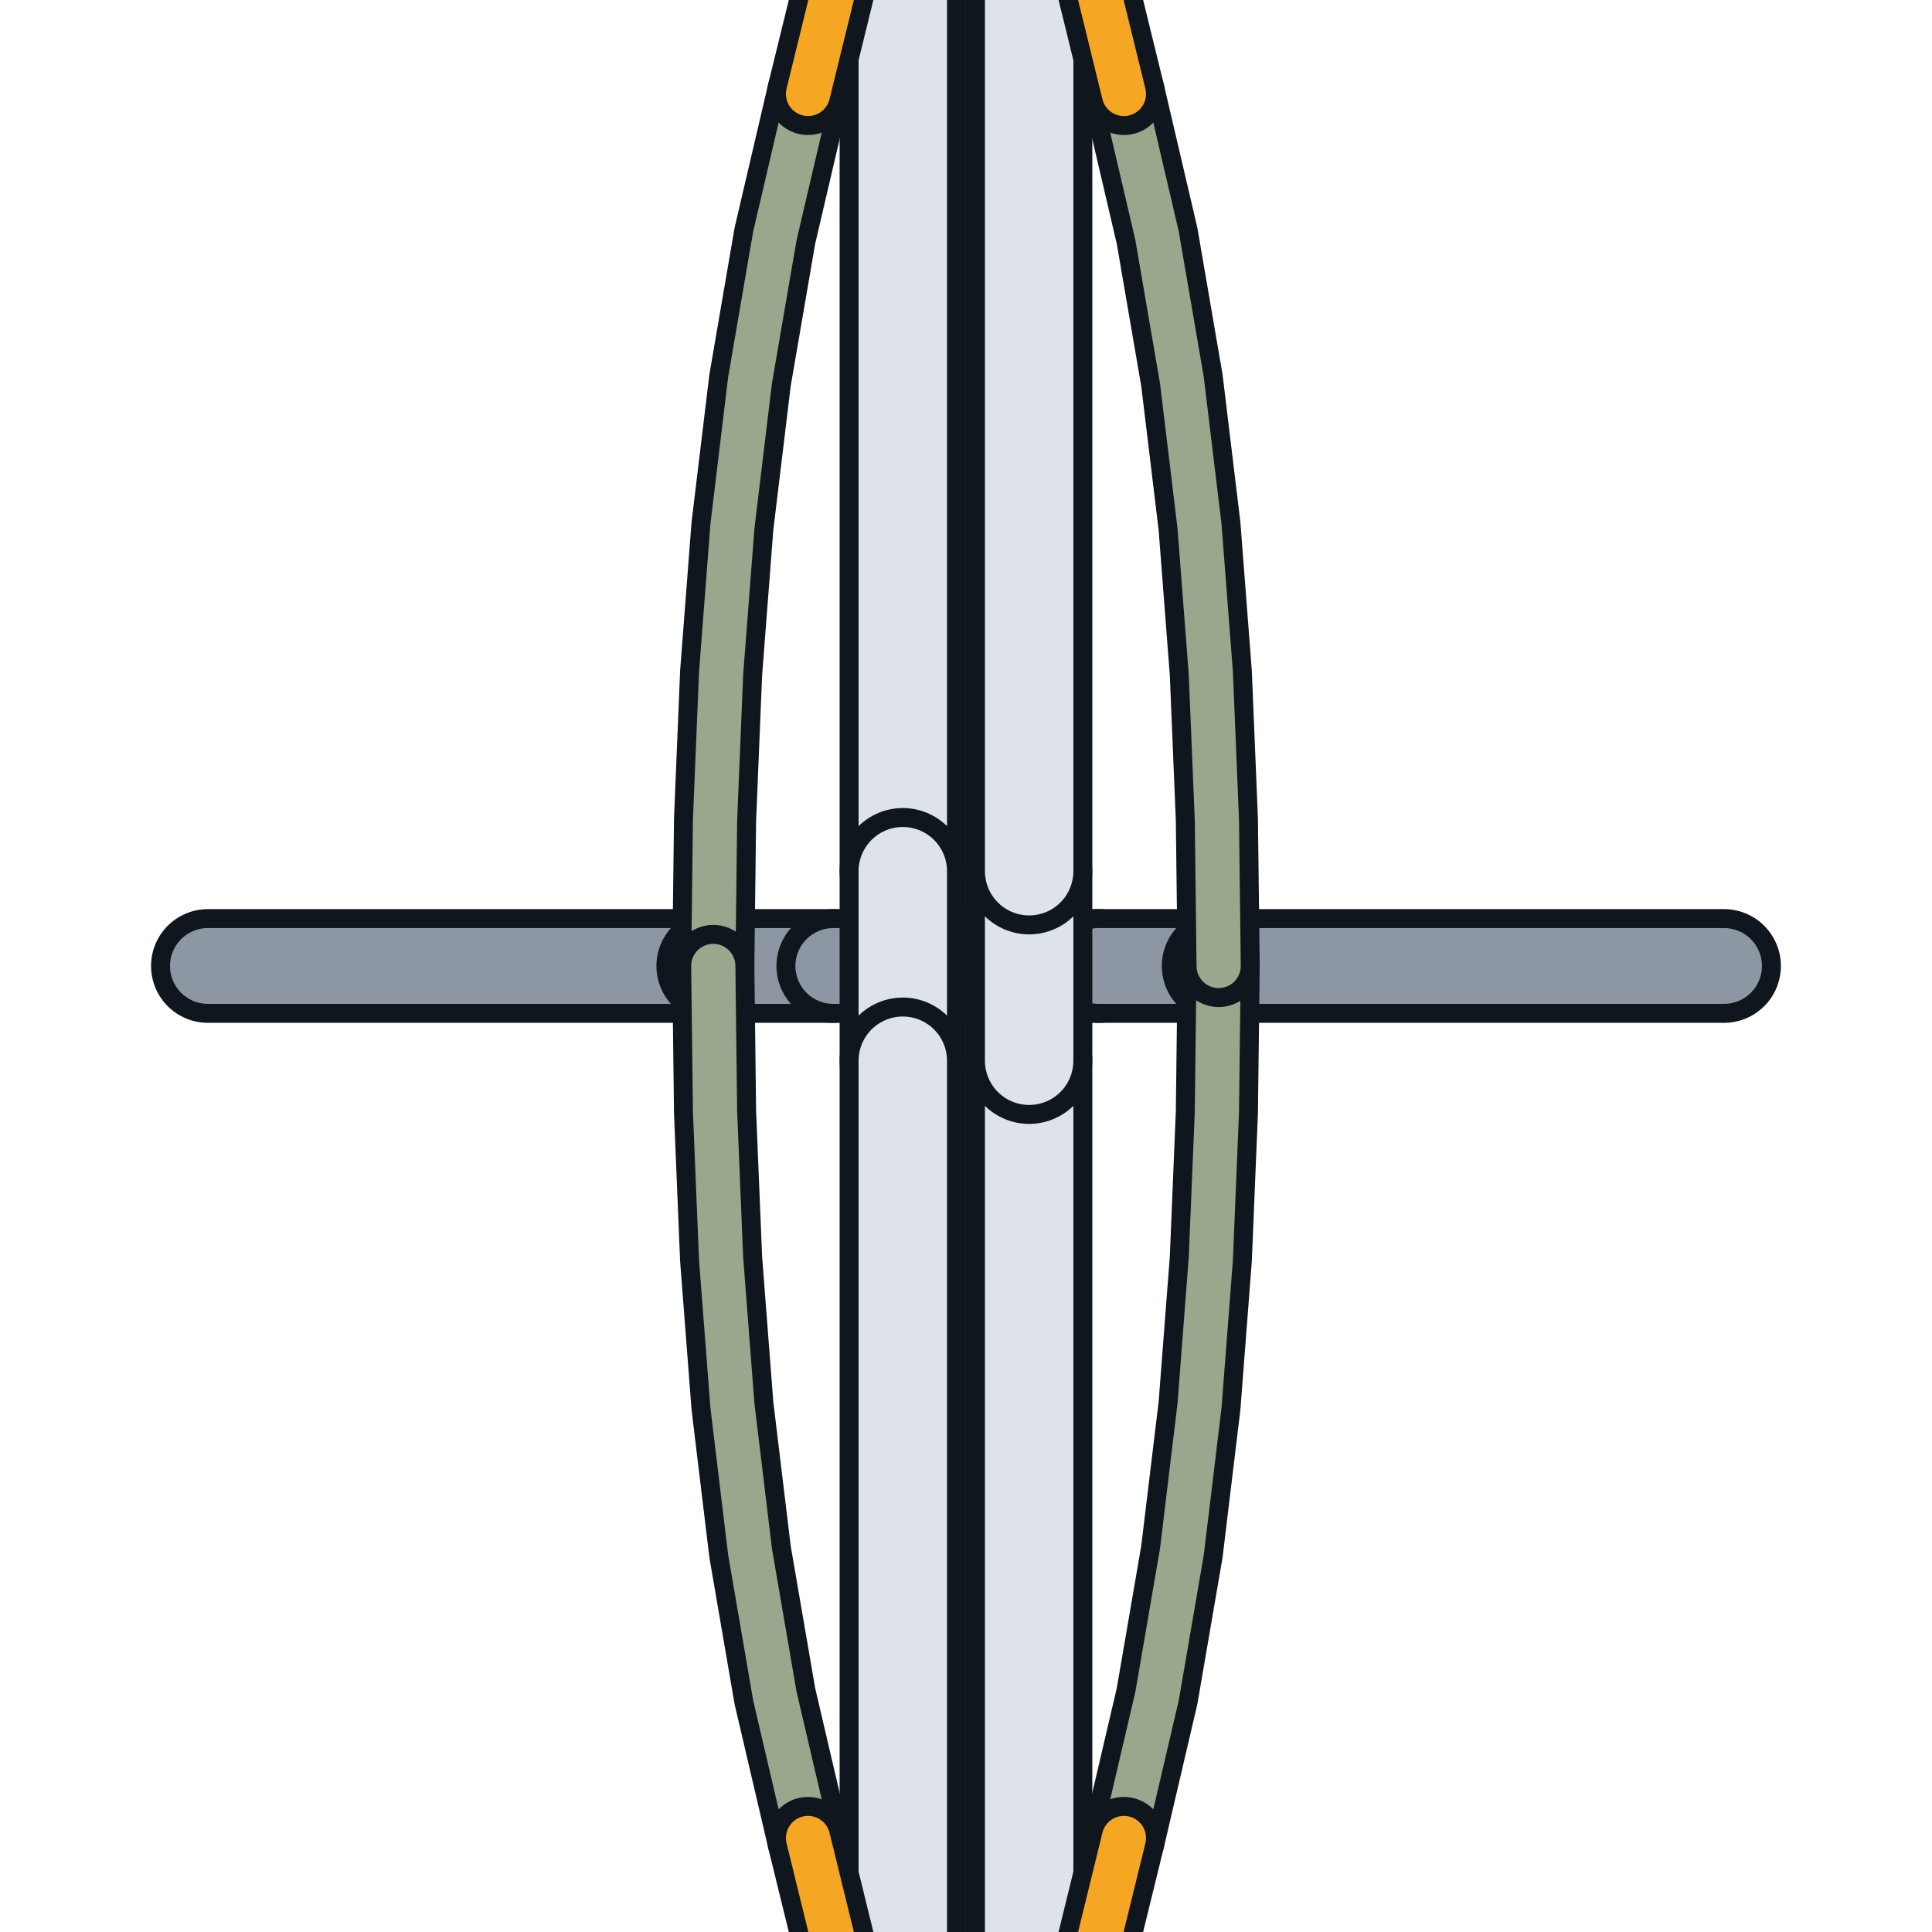
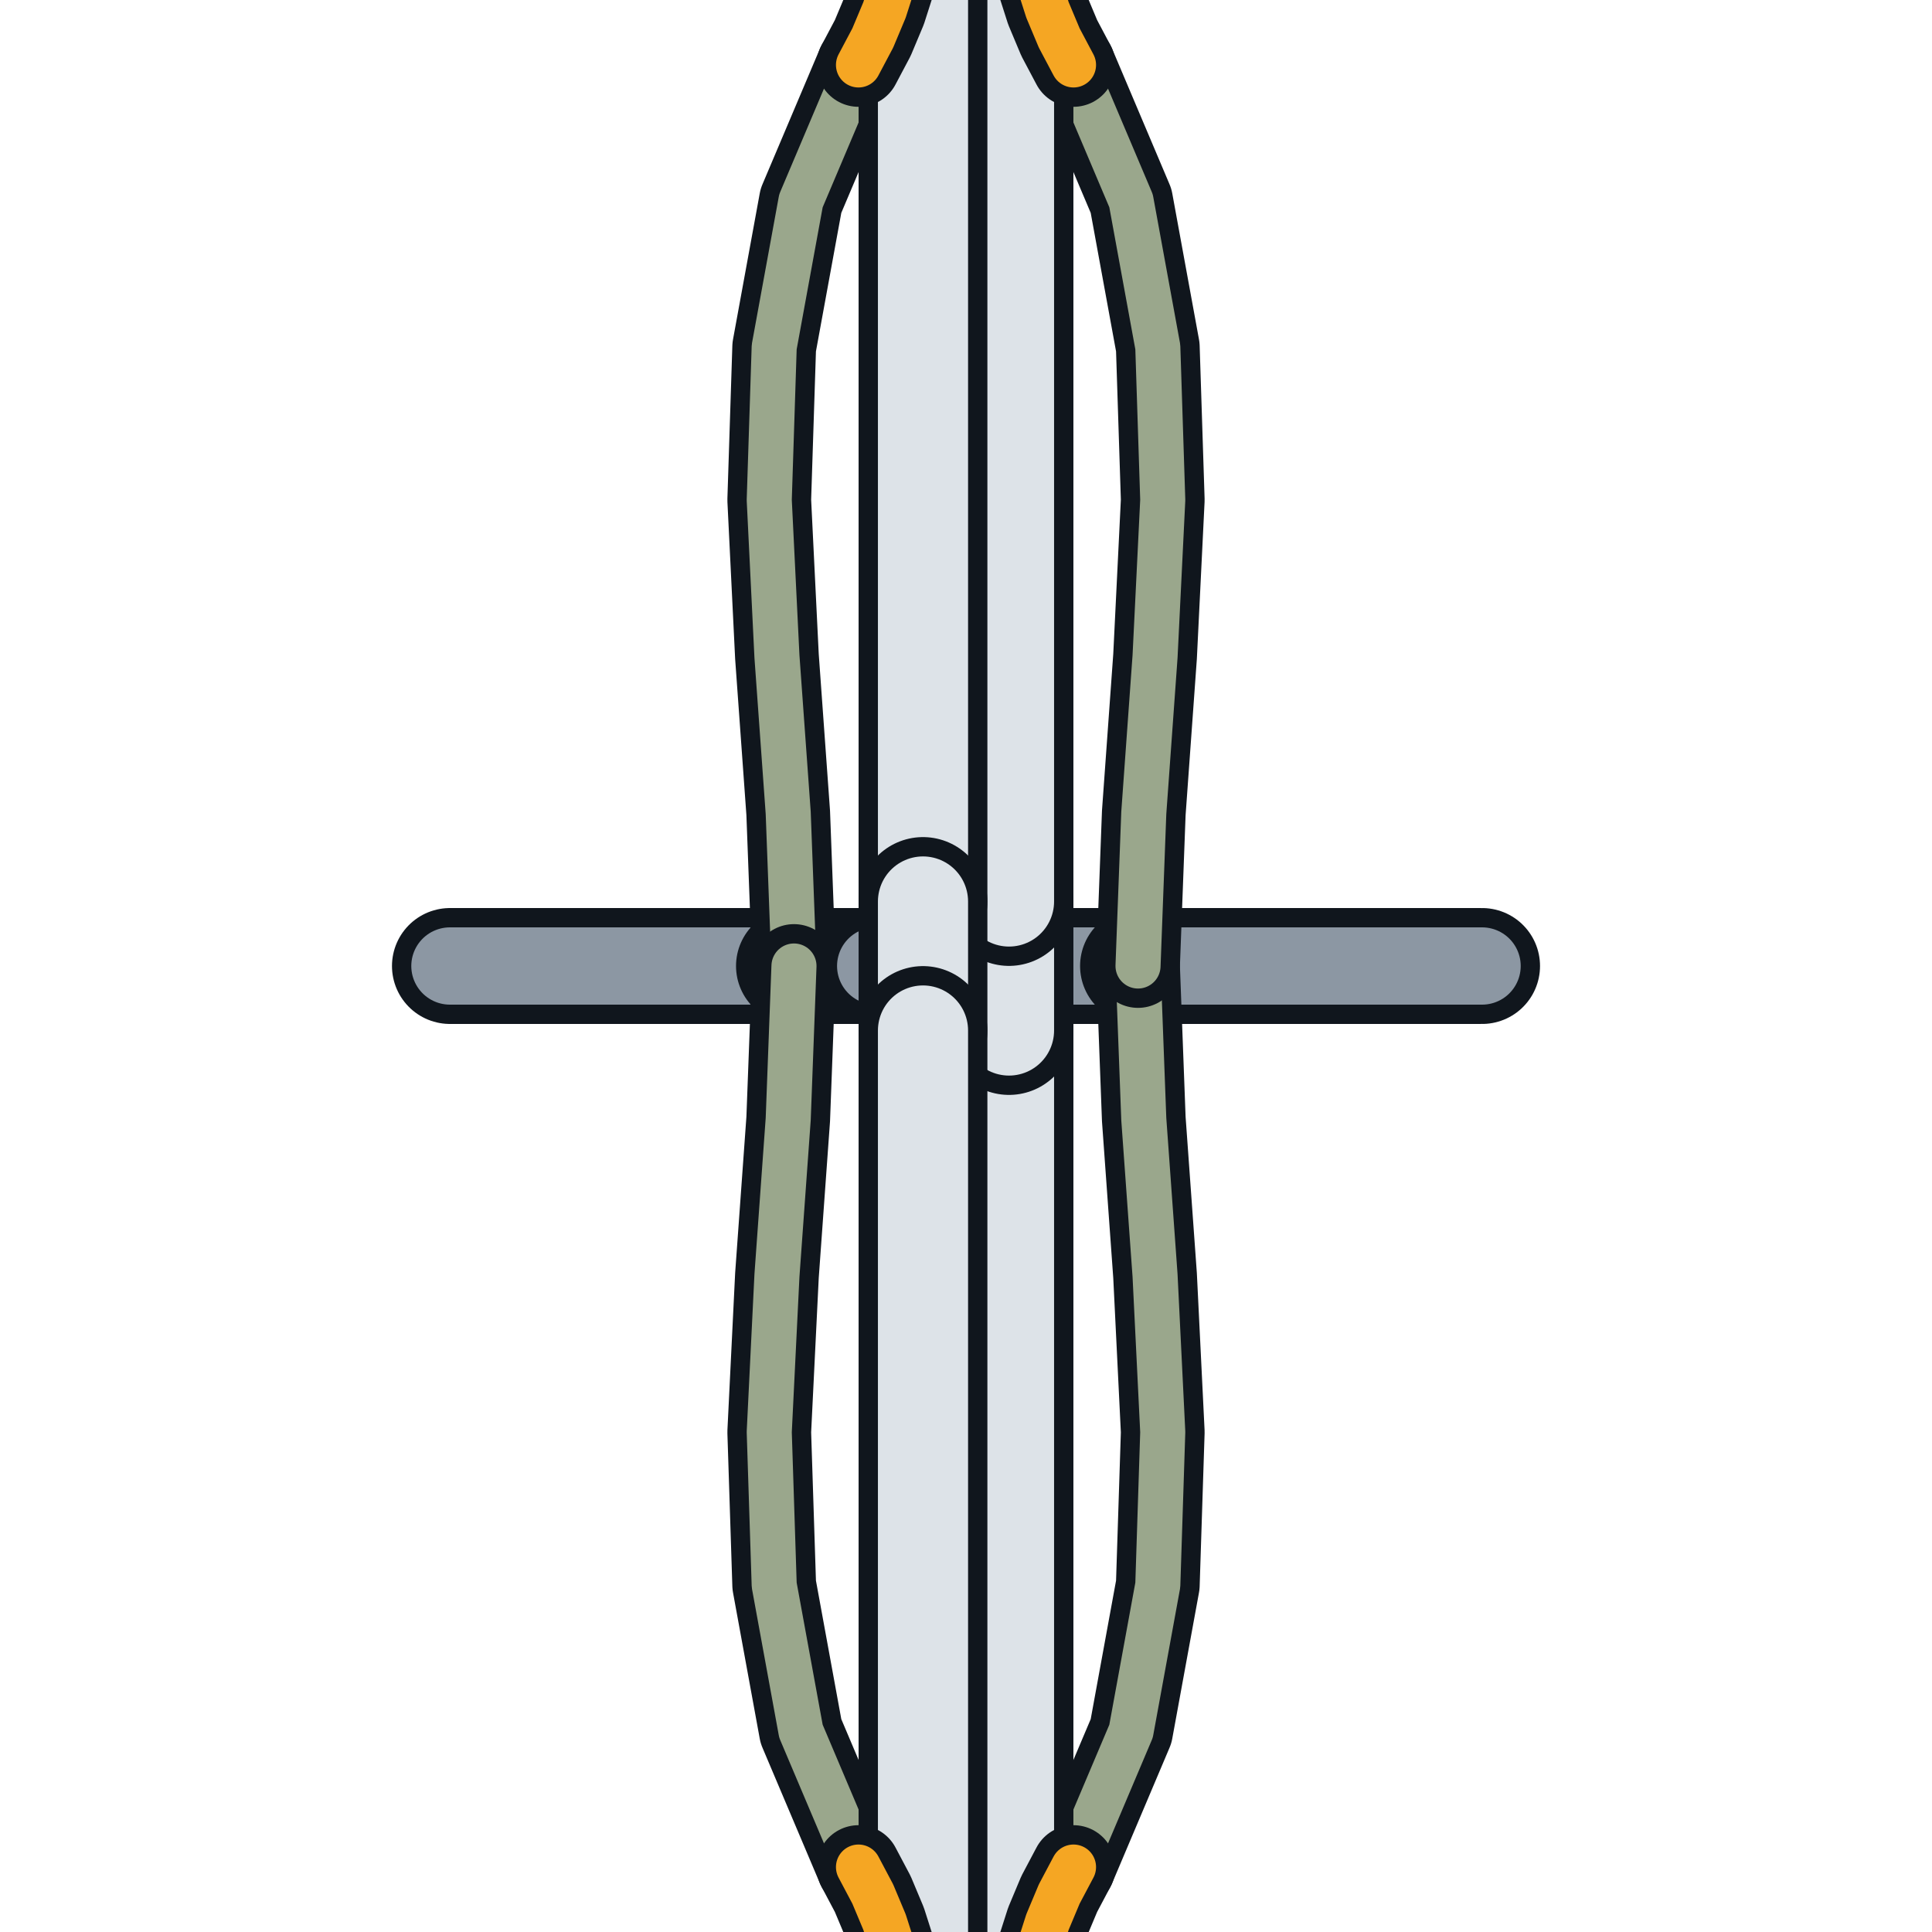
- <svg xmlns="http://www.w3.org/2000/svg" viewBox="-152.91 -152.91 305.83 305.83">
-   <path d="M-120,-0L-106.67,-0L-93.33,-0L-80,-0L-66.67,-0L-53.33,-0L-40,-0" stroke="#10161d" stroke-width="18" fill="none" stroke-linecap="round" stroke-linejoin="round" />
-   <path d="M-120,-0L-106.67,-0L-93.33,-0L-80,-0L-66.67,-0L-53.33,-0L-40,-0" stroke="#8C97A3" stroke-width="12" fill="none" stroke-linecap="round" stroke-linejoin="round" />
-   <path d="M-40,-0L-36.83,-0L-33.67,-0L-30.5,-0L-27.33,-0L-24.17,-0L-21,-0" stroke="#10161d" stroke-width="18" fill="none" stroke-linecap="round" stroke-linejoin="round" />
-   <path d="M-40,-0L-36.83,-0L-33.67,-0L-30.5,-0L-27.33,-0L-24.17,-0L-21,-0" stroke="#8C97A3" stroke-width="12" fill="none" stroke-linecap="round" stroke-linejoin="round" />
-   <path d="M-21,-0L-14,-0L-7,-0L0,-0L7,0L14,0L21,0" stroke="#10161d" stroke-width="18" fill="none" stroke-linecap="round" stroke-linejoin="round" />
-   <path d="M-21,-0L-14,-0L-7,-0L0,-0L7,0L14,0L21,0" stroke="#8C97A3" stroke-width="12" fill="none" stroke-linecap="round" stroke-linejoin="round" />
-   <path d="M21,0L24.17,0L27.33,0L30.5,0L33.67,0L36.83,0L40,0" stroke="#10161d" stroke-width="18" fill="none" stroke-linecap="round" stroke-linejoin="round" />
-   <path d="M21,0L24.17,0L27.33,0L30.5,0L33.67,0L36.83,0L40,0" stroke="#8C97A3" stroke-width="12" fill="none" stroke-linecap="round" stroke-linejoin="round" />
-   <path d="M40,0L53.33,0L66.67,0L80,0L93.33,0L106.67,0L120,0" stroke="#10161d" stroke-width="18" fill="none" stroke-linecap="round" stroke-linejoin="round" />
-   <path d="M40,0L53.33,0L66.67,0L80,0L93.33,0L106.67,0L120,0" stroke="#8C97A3" stroke-width="12" fill="none" stroke-linecap="round" stroke-linejoin="round" />
-   <path d="M25,138.04L30.25,115.58L34.18,92.72L36.97,69.61L38.76,46.36L39.72,23.12L40,0" stroke="#10161d" stroke-width="13" fill="none" stroke-linecap="round" stroke-linejoin="round" />
-   <path d="M25,138.04L30.25,115.58L34.18,92.72L36.97,69.61L38.76,46.36L39.72,23.12L40,0" stroke="#9AA78C" stroke-width="7" fill="none" stroke-linecap="round" stroke-linejoin="round" />
-   <path d="M40,0L39.72,-23.12L38.76,-46.36L36.97,-69.61L34.18,-92.72L30.25,-115.58L25,-138.04" stroke="#10161d" stroke-width="13" fill="none" stroke-linecap="round" stroke-linejoin="round" />
-   <path d="M40,0L39.72,-23.12L38.76,-46.36L36.97,-69.61L34.18,-92.72L30.25,-115.58L25,-138.04" stroke="#9AA78C" stroke-width="7" fill="none" stroke-linecap="round" stroke-linejoin="round" />
-   <path d="M-25,-138.04L-30.25,-115.58L-34.18,-92.72L-36.97,-69.61L-38.76,-46.36L-39.72,-23.12L-40,-0" stroke="#10161d" stroke-width="13" fill="none" stroke-linecap="round" stroke-linejoin="round" />
-   <path d="M-25,-138.04L-30.25,-115.58L-34.18,-92.72L-36.97,-69.61L-38.76,-46.36L-39.72,-23.12L-40,-0" stroke="#9AA78C" stroke-width="7" fill="none" stroke-linecap="round" stroke-linejoin="round" />
-   <path d="M-40,-0L-39.72,23.12L-38.76,46.36L-36.97,69.61L-34.18,92.72L-30.25,115.58L-25,138.04" stroke="#10161d" stroke-width="13" fill="none" stroke-linecap="round" stroke-linejoin="round" />
-   <path d="M-40,-0L-39.72,23.12L-38.76,46.36L-36.97,69.61L-34.18,92.72L-30.25,115.58L-25,138.04" stroke="#9AA78C" stroke-width="7" fill="none" stroke-linecap="round" stroke-linejoin="round" />
-   <path d="M10,330L10,316.67L10,303.33L10,290L10,276.67L10,263.33L10,250" stroke="#10161d" stroke-width="20" fill="none" stroke-linecap="round" stroke-linejoin="round" />
-   <path d="M10,330L10,316.67L10,303.33L10,290L10,276.67L10,263.33L10,250" stroke="#DDE3E8" stroke-width="14" fill="none" stroke-linecap="round" stroke-linejoin="round" />
-   <path d="M10,250L10,210.83L10,171.67L10,132.5L10,93.33L10,54.17L10,15" stroke="#10161d" stroke-width="20" fill="none" stroke-linecap="round" stroke-linejoin="round" />
-   <path d="M10,250L10,210.83L10,171.67L10,132.5L10,93.33L10,54.17L10,15" stroke="#DDE3E8" stroke-width="14" fill="none" stroke-linecap="round" stroke-linejoin="round" />
-   <path d="M10,15L10,10L10,5L10,-0L10,-5L10,-10L10,-15" stroke="#10161d" stroke-width="20" fill="none" stroke-linecap="round" stroke-linejoin="round" />
-   <path d="M10,15L10,10L10,5L10,-0L10,-5L10,-10L10,-15" stroke="#DDE3E8" stroke-width="14" fill="none" stroke-linecap="round" stroke-linejoin="round" />
-   <path d="M10,-15L10,-54.17L10,-93.33L10,-132.5L10,-171.67L10,-210.83L10,-250" stroke="#10161d" stroke-width="20" fill="none" stroke-linecap="round" stroke-linejoin="round" />
-   <path d="M10,-15L10,-54.17L10,-93.33L10,-132.5L10,-171.67L10,-210.83L10,-250" stroke="#DDE3E8" stroke-width="14" fill="none" stroke-linecap="round" stroke-linejoin="round" />
-   <path d="M10,-250L10,-263.33L10,-276.67L10,-290L10,-303.33L10,-316.67L10,-330" stroke="#10161d" stroke-width="20" fill="none" stroke-linecap="round" stroke-linejoin="round" />
-   <path d="M10,-250L10,-263.33L10,-276.67L10,-290L10,-303.33L10,-316.67L10,-330" stroke="#DDE3E8" stroke-width="14" fill="none" stroke-linecap="round" stroke-linejoin="round" />
-   <path d="M-10,-330L-10,-316.67L-10,-303.33L-10,-290L-10,-276.67L-10,-263.33L-10,-250" stroke="#10161d" stroke-width="20" fill="none" stroke-linecap="round" stroke-linejoin="round" />
-   <path d="M-10,-330L-10,-316.67L-10,-303.33L-10,-290L-10,-276.67L-10,-263.33L-10,-250" stroke="#DDE3E8" stroke-width="14" fill="none" stroke-linecap="round" stroke-linejoin="round" />
-   <path d="M-10,-250L-10,-210.83L-10,-171.67L-10,-132.5L-10,-93.33L-10,-54.17L-10,-15" stroke="#10161d" stroke-width="20" fill="none" stroke-linecap="round" stroke-linejoin="round" />
-   <path d="M-10,-250L-10,-210.83L-10,-171.67L-10,-132.5L-10,-93.33L-10,-54.17L-10,-15" stroke="#DDE3E8" stroke-width="14" fill="none" stroke-linecap="round" stroke-linejoin="round" />
-   <path d="M-10,-15L-10,-10L-10,-5L-10,-0L-10,5L-10,10L-10,15" stroke="#10161d" stroke-width="20" fill="none" stroke-linecap="round" stroke-linejoin="round" />
-   <path d="M-10,-15L-10,-10L-10,-5L-10,-0L-10,5L-10,10L-10,15" stroke="#DDE3E8" stroke-width="14" fill="none" stroke-linecap="round" stroke-linejoin="round" />
-   <path d="M-10,15L-10,54.17L-10,93.33L-10,132.5L-10,171.67L-10,210.83L-10,250" stroke="#10161d" stroke-width="20" fill="none" stroke-linecap="round" stroke-linejoin="round" />
-   <path d="M-10,15L-10,54.17L-10,93.33L-10,132.5L-10,171.67L-10,210.83L-10,250" stroke="#DDE3E8" stroke-width="14" fill="none" stroke-linecap="round" stroke-linejoin="round" />
-   <path d="M-10,250L-10,263.33L-10,276.67L-10,290L-10,303.33L-10,316.67L-10,330" stroke="#10161d" stroke-width="20" fill="none" stroke-linecap="round" stroke-linejoin="round" />
-   <path d="M-10,250L-10,263.33L-10,276.67L-10,290L-10,303.33L-10,316.67L-10,330" stroke="#DDE3E8" stroke-width="14" fill="none" stroke-linecap="round" stroke-linejoin="round" />
-   <path d="M10,250L10.44,231.25L11.74,212.4L13.88,193.54L16.82,174.79L20.53,156.26L25,138.04" stroke="#10161d" stroke-width="13" fill="none" stroke-linecap="round" stroke-linejoin="round" />
-   <path d="M10,250L10.44,231.25L11.74,212.4L13.88,193.54L16.82,174.79L20.53,156.26L25,138.04" stroke="#F5A623" stroke-width="7" fill="none" stroke-linecap="round" stroke-linejoin="round" />
-   <path d="M25,-138.04L20.53,-156.26L16.82,-174.79L13.88,-193.54L11.74,-212.4L10.44,-231.25L10,-250" stroke="#10161d" stroke-width="13" fill="none" stroke-linecap="round" stroke-linejoin="round" />
-   <path d="M25,-138.04L20.53,-156.26L16.82,-174.79L13.88,-193.54L11.74,-212.4L10.44,-231.25L10,-250" stroke="#F5A623" stroke-width="7" fill="none" stroke-linecap="round" stroke-linejoin="round" />
-   <path d="M-10,-250L-10.44,-231.25L-11.74,-212.4L-13.88,-193.54L-16.82,-174.79L-20.53,-156.26L-25,-138.04" stroke="#10161d" stroke-width="13" fill="none" stroke-linecap="round" stroke-linejoin="round" />
-   <path d="M-10,-250L-10.44,-231.25L-11.74,-212.4L-13.88,-193.54L-16.82,-174.79L-20.53,-156.26L-25,-138.04" stroke="#F5A623" stroke-width="7" fill="none" stroke-linecap="round" stroke-linejoin="round" />
-   <path d="M-25,138.04L-20.53,156.26L-16.82,174.79L-13.88,193.54L-11.74,212.4L-10.44,231.25L-10,250" stroke="#10161d" stroke-width="13" fill="none" stroke-linecap="round" stroke-linejoin="round" />
-   <path d="M-25,138.04L-20.53,156.26L-16.82,174.79L-13.88,193.54L-11.74,212.4L-10.44,231.25L-10,250" stroke="#F5A623" stroke-width="7" fill="none" stroke-linecap="round" stroke-linejoin="round" />
+ <svg xmlns="http://www.w3.org/2000/svg" viewBox="-224.62 -224.62 449.24 449.24">
+   <path d="M-120,-0L-106.67,-0L-93.33,-0L-80,-0L-66.67,-0L-53.33,-0L-40,-0" stroke="#10161d" stroke-width="26.95" fill="none" stroke-linecap="round" stroke-linejoin="round" />
+   <path d="M-120,-0L-106.67,-0L-93.33,-0L-80,-0L-66.67,-0L-53.33,-0L-40,-0" stroke="#8C97A3" stroke-width="17.97" fill="none" stroke-linecap="round" stroke-linejoin="round" />
+   <path d="M-40,-0L-36.83,-0L-33.67,-0L-30.5,-0L-27.33,-0L-24.17,-0L-21,-0" stroke="#10161d" stroke-width="26.95" fill="none" stroke-linecap="round" stroke-linejoin="round" />
+   <path d="M-40,-0L-36.83,-0L-33.67,-0L-30.5,-0L-27.33,-0L-24.17,-0L-21,-0" stroke="#8C97A3" stroke-width="17.97" fill="none" stroke-linecap="round" stroke-linejoin="round" />
+   <path d="M-21,-0L-14,-0L-7,-0L0,-0L7,0L14,0L21,0" stroke="#10161d" stroke-width="26.95" fill="none" stroke-linecap="round" stroke-linejoin="round" />
+   <path d="M-21,-0L-14,-0L-7,-0L0,-0L7,0L14,0L21,0" stroke="#8C97A3" stroke-width="17.97" fill="none" stroke-linecap="round" stroke-linejoin="round" />
+   <path d="M21,0L24.17,0L27.33,0L30.5,0L33.67,0L36.83,0L40,0" stroke="#10161d" stroke-width="26.95" fill="none" stroke-linecap="round" stroke-linejoin="round" />
+   <path d="M21,0L24.17,0L27.33,0L30.5,0L33.67,0L36.83,0L40,0" stroke="#8C97A3" stroke-width="17.97" fill="none" stroke-linecap="round" stroke-linejoin="round" />
+   <path d="M40,0L53.33,0L66.67,0L80,0L93.33,0L106.67,0L120,0" stroke="#10161d" stroke-width="26.95" fill="none" stroke-linecap="round" stroke-linejoin="round" />
+   <path d="M40,0L53.33,0L66.67,0L80,0L93.33,0L106.67,0L120,0" stroke="#8C97A3" stroke-width="17.97" fill="none" stroke-linecap="round" stroke-linejoin="round" />
+   <path d="M25,209.52L38.38,177.93L44.6,143.94L45.75,108.36L43.96,71.97L41.34,35.59L40,0" stroke="#10161d" stroke-width="19.47" fill="none" stroke-linecap="round" stroke-linejoin="round" />
+   <path d="M25,209.52L38.38,177.93L44.6,143.94L45.75,108.36L43.96,71.97L41.34,35.59L40,0" stroke="#9AA78C" stroke-width="10.48" fill="none" stroke-linecap="round" stroke-linejoin="round" />
+   <path d="M40,0L41.34,-35.59L43.96,-71.97L45.75,-108.36L44.6,-143.94L38.38,-177.93L25,-209.52" stroke="#10161d" stroke-width="19.47" fill="none" stroke-linecap="round" stroke-linejoin="round" />
+   <path d="M40,0L41.34,-35.59L43.96,-71.97L45.75,-108.36L44.6,-143.94L38.38,-177.93L25,-209.52" stroke="#9AA78C" stroke-width="10.48" fill="none" stroke-linecap="round" stroke-linejoin="round" />
+   <path d="M-25,-209.52L-38.38,-177.93L-44.6,-143.94L-45.75,-108.36L-43.96,-71.97L-41.34,-35.59L-40,-0" stroke="#10161d" stroke-width="19.47" fill="none" stroke-linecap="round" stroke-linejoin="round" />
+   <path d="M-25,-209.52L-38.38,-177.93L-44.6,-143.94L-45.75,-108.36L-43.96,-71.97L-41.34,-35.59L-40,-0" stroke="#9AA78C" stroke-width="10.48" fill="none" stroke-linecap="round" stroke-linejoin="round" />
+   <path d="M-40,-0L-41.34,35.59L-43.96,71.97L-45.75,108.36L-44.6,143.94L-38.38,177.93L-25,209.52" stroke="#10161d" stroke-width="19.47" fill="none" stroke-linecap="round" stroke-linejoin="round" />
+   <path d="M-40,-0L-41.34,35.59L-43.96,71.97L-45.75,108.36L-44.6,143.94L-38.38,177.93L-25,209.52" stroke="#9AA78C" stroke-width="10.48" fill="none" stroke-linecap="round" stroke-linejoin="round" />
+   <path d="M10,330L10,316.67L10,303.33L10,290L10,276.67L10,263.33L10,250" stroke="#10161d" stroke-width="29.95" fill="none" stroke-linecap="round" stroke-linejoin="round" />
+   <path d="M10,330L10,316.67L10,303.33L10,290L10,276.67L10,263.33L10,250" stroke="#DDE3E8" stroke-width="20.96" fill="none" stroke-linecap="round" stroke-linejoin="round" />
+   <path d="M10,250L10,210.83L10,171.67L10,132.5L10,93.33L10,54.17L10,15" stroke="#10161d" stroke-width="29.95" fill="none" stroke-linecap="round" stroke-linejoin="round" />
+   <path d="M10,250L10,210.83L10,171.67L10,132.5L10,93.33L10,54.17L10,15" stroke="#DDE3E8" stroke-width="20.96" fill="none" stroke-linecap="round" stroke-linejoin="round" />
+   <path d="M10,15L10,10L10,5L10,-0L10,-5L10,-10L10,-15" stroke="#10161d" stroke-width="29.95" fill="none" stroke-linecap="round" stroke-linejoin="round" />
+   <path d="M10,15L10,10L10,5L10,-0L10,-5L10,-10L10,-15" stroke="#DDE3E8" stroke-width="20.96" fill="none" stroke-linecap="round" stroke-linejoin="round" />
+   <path d="M10,-15L10,-54.17L10,-93.33L10,-132.5L10,-171.67L10,-210.83L10,-250" stroke="#10161d" stroke-width="29.95" fill="none" stroke-linecap="round" stroke-linejoin="round" />
+   <path d="M10,-15L10,-54.17L10,-93.33L10,-132.5L10,-171.67L10,-210.83L10,-250" stroke="#DDE3E8" stroke-width="20.96" fill="none" stroke-linecap="round" stroke-linejoin="round" />
+   <path d="M10,-250L10,-263.33L10,-276.67L10,-290L10,-303.33L10,-316.67L10,-330" stroke="#10161d" stroke-width="29.95" fill="none" stroke-linecap="round" stroke-linejoin="round" />
+   <path d="M10,-250L10,-263.33L10,-276.67L10,-290L10,-303.33L10,-316.67L10,-330" stroke="#DDE3E8" stroke-width="20.96" fill="none" stroke-linecap="round" stroke-linejoin="round" />
+   <path d="M-10,-330L-10,-316.67L-10,-303.33L-10,-290L-10,-276.67L-10,-263.33L-10,-250" stroke="#10161d" stroke-width="29.95" fill="none" stroke-linecap="round" stroke-linejoin="round" />
+   <path d="M-10,-330L-10,-316.67L-10,-303.33L-10,-290L-10,-276.67L-10,-263.33L-10,-250" stroke="#DDE3E8" stroke-width="20.96" fill="none" stroke-linecap="round" stroke-linejoin="round" />
+   <path d="M-10,-250L-10,-210.83L-10,-171.67L-10,-132.5L-10,-93.33L-10,-54.17L-10,-15" stroke="#10161d" stroke-width="29.95" fill="none" stroke-linecap="round" stroke-linejoin="round" />
+   <path d="M-10,-250L-10,-210.83L-10,-171.67L-10,-132.5L-10,-93.33L-10,-54.17L-10,-15" stroke="#DDE3E8" stroke-width="20.96" fill="none" stroke-linecap="round" stroke-linejoin="round" />
+   <path d="M-10,-15L-10,-10L-10,-5L-10,-0L-10,5L-10,10L-10,15" stroke="#10161d" stroke-width="29.95" fill="none" stroke-linecap="round" stroke-linejoin="round" />
+   <path d="M-10,-15L-10,-10L-10,-5L-10,-0L-10,5L-10,10L-10,15" stroke="#DDE3E8" stroke-width="20.96" fill="none" stroke-linecap="round" stroke-linejoin="round" />
+   <path d="M-10,15L-10,54.17L-10,93.33L-10,132.5L-10,171.67L-10,210.83L-10,250" stroke="#10161d" stroke-width="29.95" fill="none" stroke-linecap="round" stroke-linejoin="round" />
+   <path d="M-10,15L-10,54.17L-10,93.33L-10,132.5L-10,171.67L-10,210.83L-10,250" stroke="#DDE3E8" stroke-width="20.96" fill="none" stroke-linecap="round" stroke-linejoin="round" />
+   <path d="M-10,250L-10,263.33L-10,276.67L-10,290L-10,303.33L-10,316.67L-10,330" stroke="#10161d" stroke-width="29.95" fill="none" stroke-linecap="round" stroke-linejoin="round" />
+   <path d="M-10,250L-10,263.33L-10,276.67L-10,290L-10,303.33L-10,316.67L-10,330" stroke="#DDE3E8" stroke-width="20.96" fill="none" stroke-linecap="round" stroke-linejoin="round" />
+   <path d="M14,250L14.31,242.91L15.25,235.91L16.8,229.02L18.95,222.3L21.68,215.79L25,209.52" stroke="#10161d" stroke-width="19.47" fill="none" stroke-linecap="round" stroke-linejoin="round" />
+   <path d="M14,250L14.31,242.91L15.25,235.91L16.8,229.02L18.95,222.3L21.68,215.79L25,209.52" stroke="#F5A623" stroke-width="10.48" fill="none" stroke-linecap="round" stroke-linejoin="round" />
+   <path d="M25,-209.52L21.68,-215.79L18.95,-222.3L16.8,-229.02L15.25,-235.91L14.31,-242.91L14,-250" stroke="#10161d" stroke-width="19.47" fill="none" stroke-linecap="round" stroke-linejoin="round" />
+   <path d="M25,-209.52L21.68,-215.79L18.95,-222.3L16.8,-229.02L15.25,-235.91L14.31,-242.91L14,-250" stroke="#F5A623" stroke-width="10.48" fill="none" stroke-linecap="round" stroke-linejoin="round" />
+   <path d="M-14,-250L-14.31,-242.91L-15.25,-235.91L-16.8,-229.02L-18.95,-222.3L-21.68,-215.79L-25,-209.52" stroke="#10161d" stroke-width="19.47" fill="none" stroke-linecap="round" stroke-linejoin="round" />
+   <path d="M-14,-250L-14.31,-242.91L-15.25,-235.91L-16.8,-229.02L-18.95,-222.3L-21.68,-215.79L-25,-209.52" stroke="#F5A623" stroke-width="10.48" fill="none" stroke-linecap="round" stroke-linejoin="round" />
+   <path d="M-25,209.52L-21.68,215.79L-18.95,222.3L-16.8,229.02L-15.25,235.91L-14.31,242.91L-14,250" stroke="#10161d" stroke-width="19.47" fill="none" stroke-linecap="round" stroke-linejoin="round" />
+   <path d="M-25,209.52L-21.68,215.79L-18.95,222.3L-16.8,229.02L-15.25,235.91L-14.31,242.91L-14,250" stroke="#F5A623" stroke-width="10.48" fill="none" stroke-linecap="round" stroke-linejoin="round" />
</svg>
